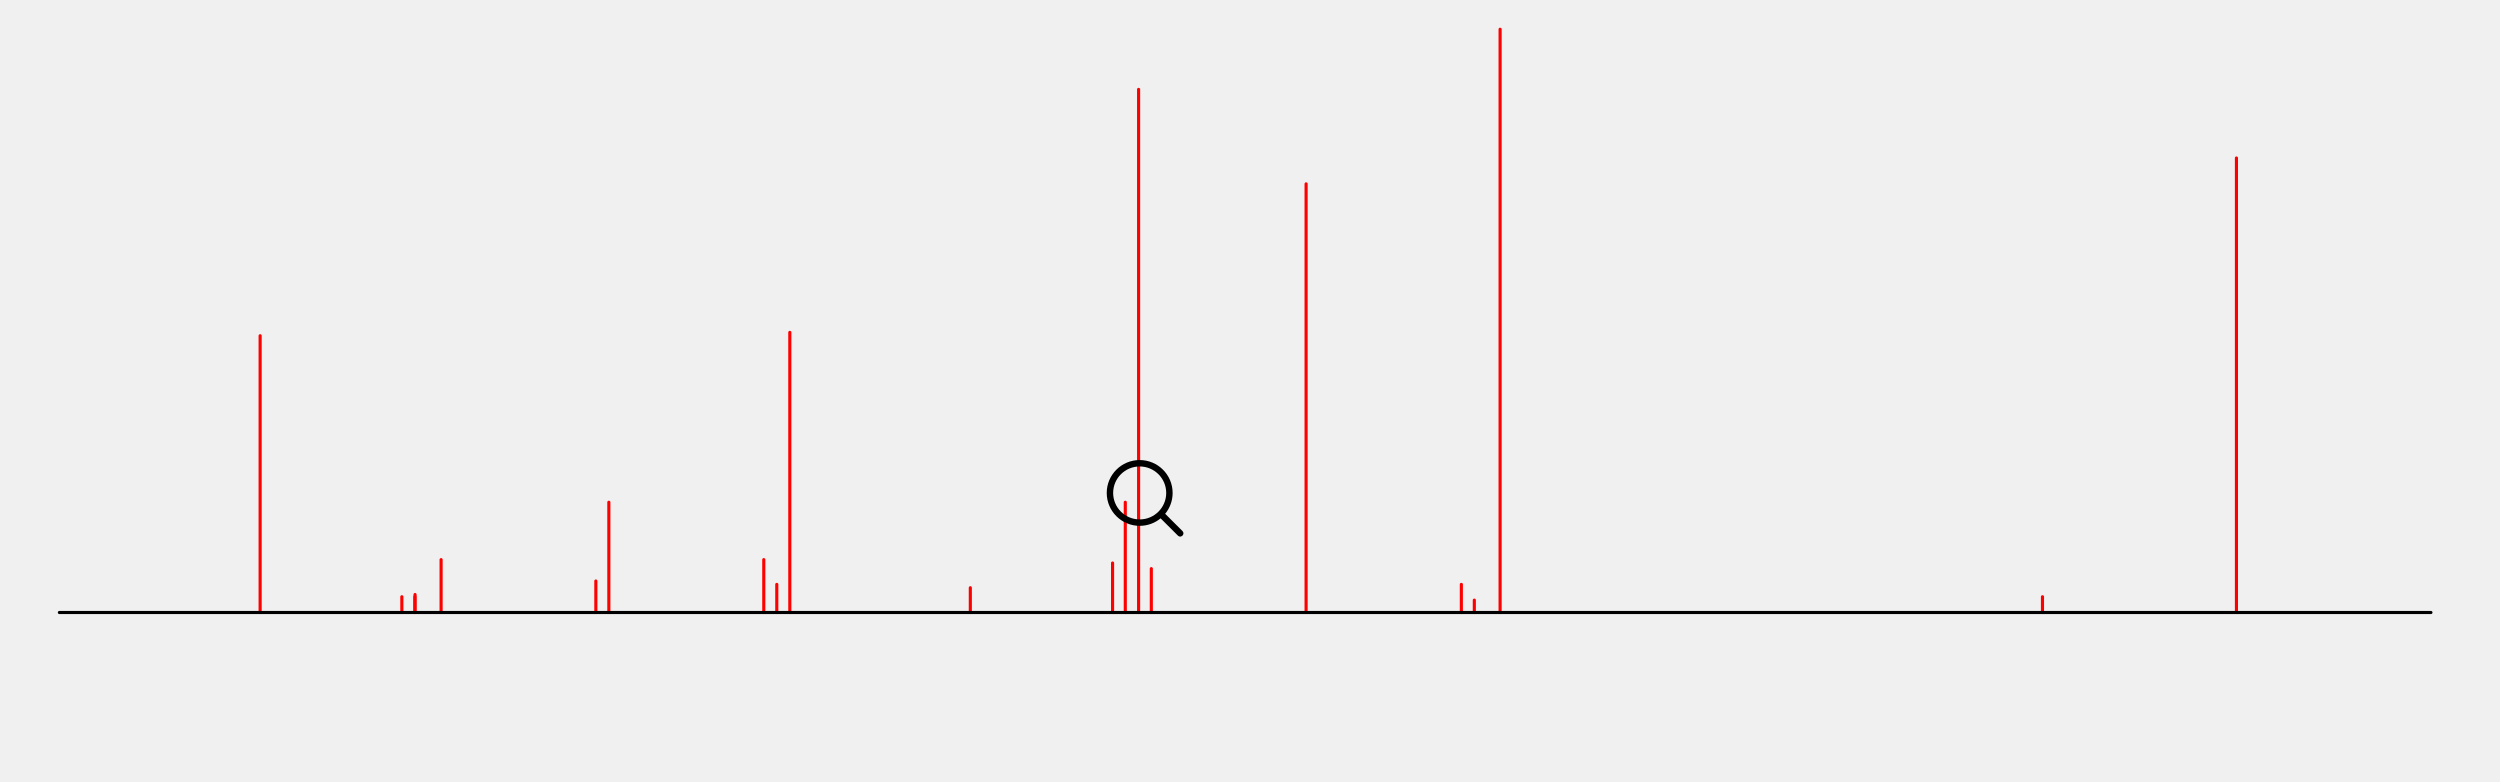
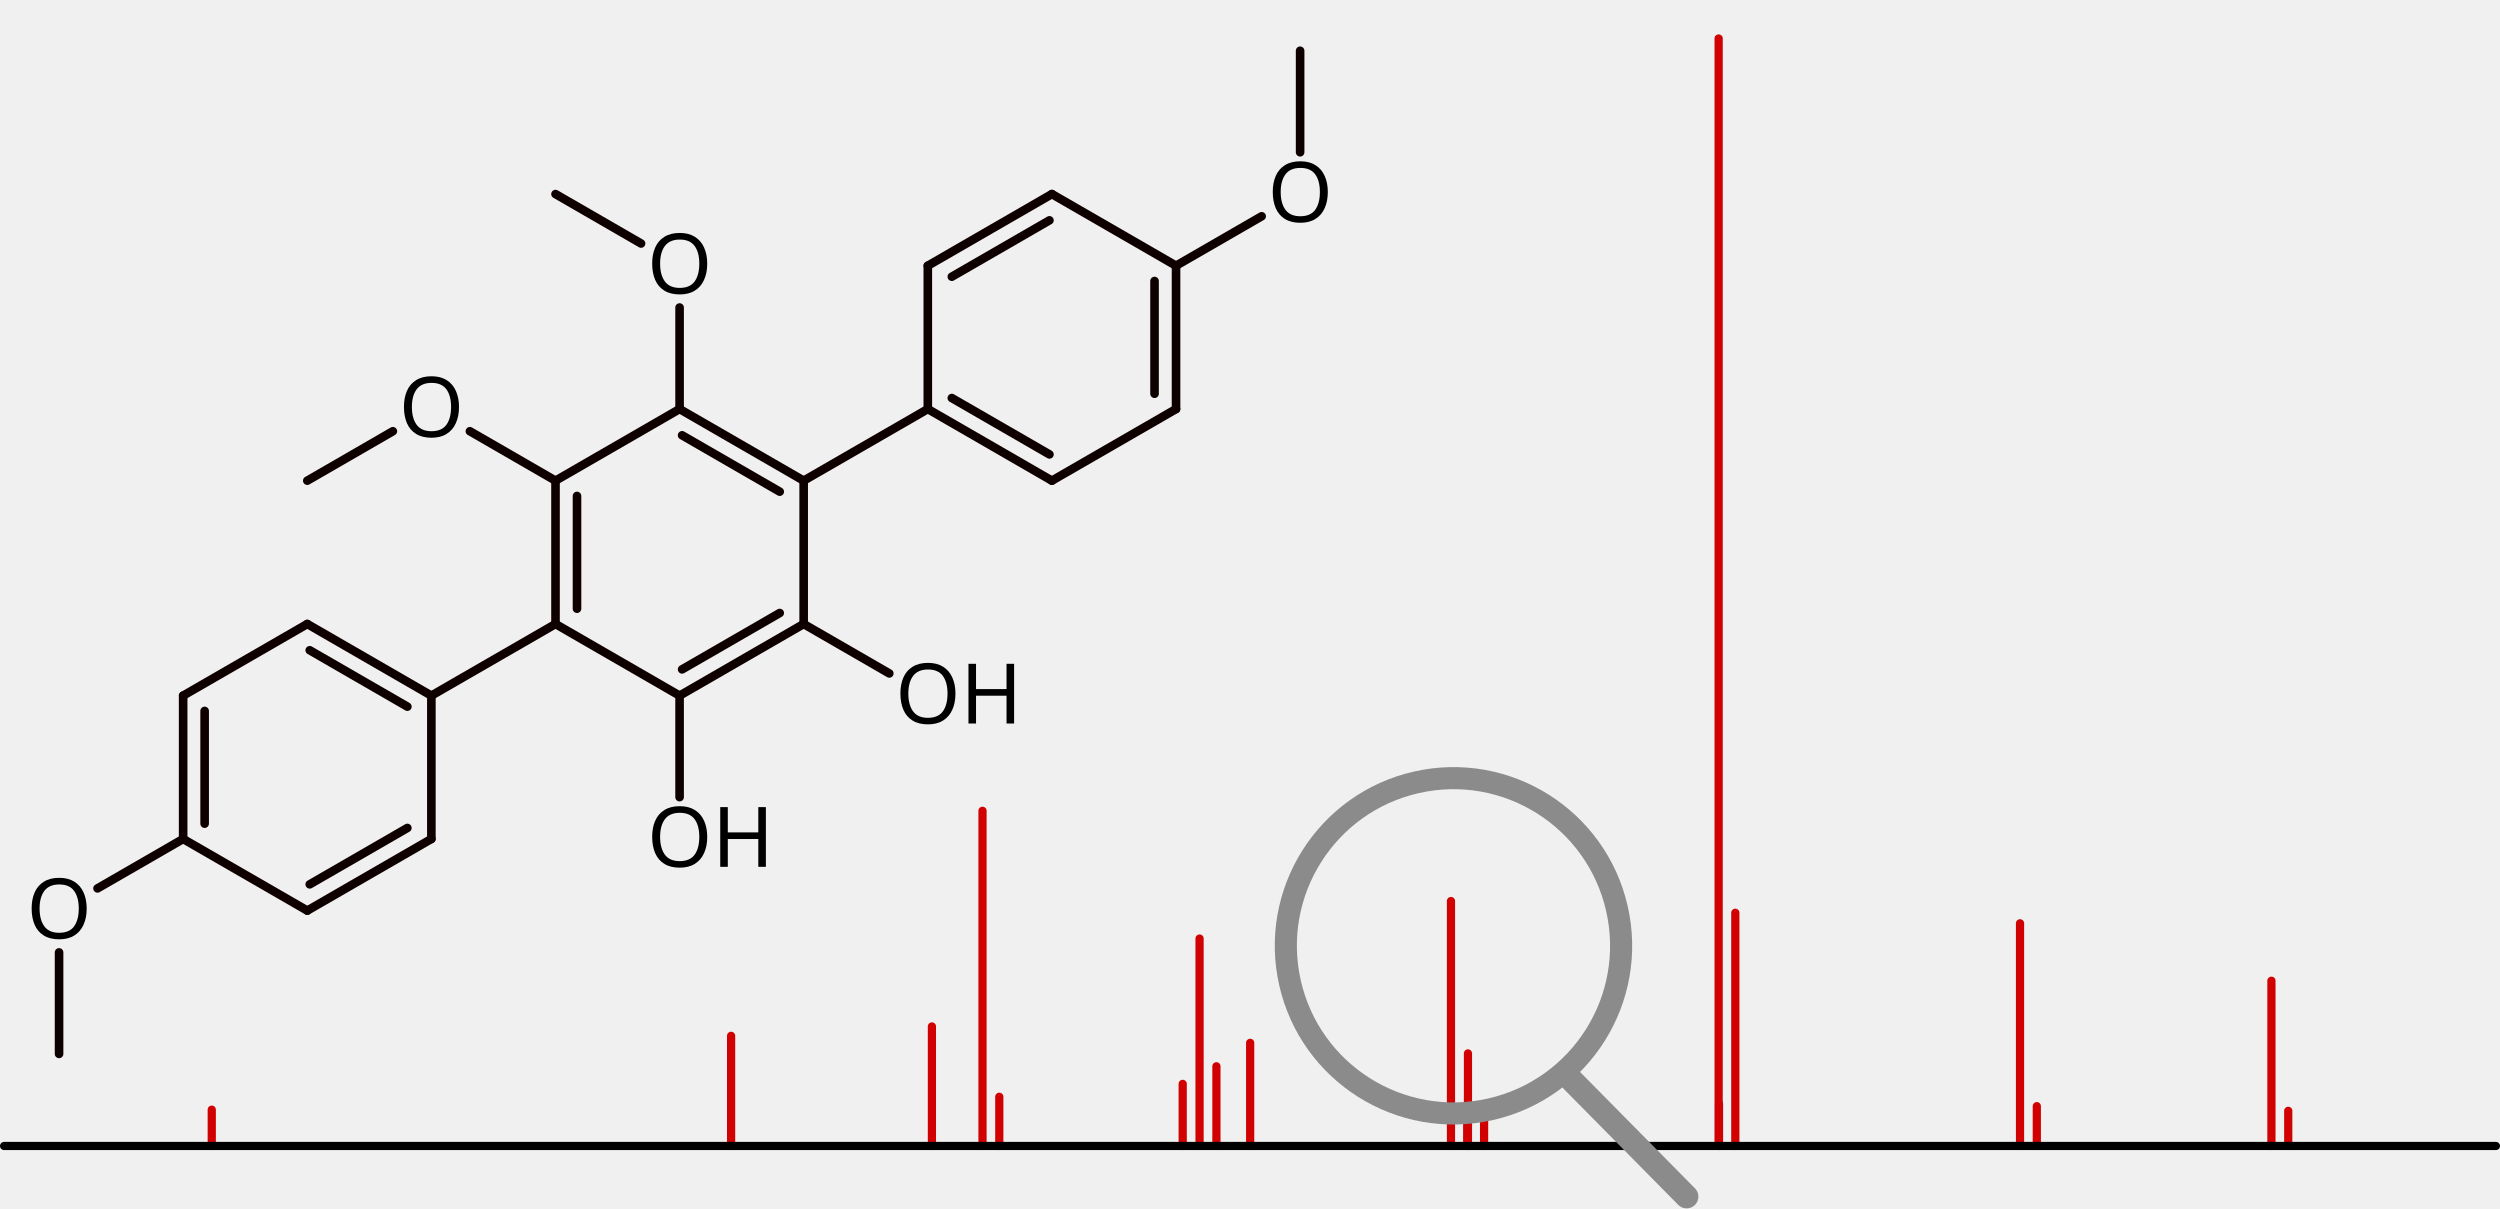
- <svg xmlns="http://www.w3.org/2000/svg" xmlns:xlink="http://www.w3.org/1999/xlink" width="800" height="250">
-   <g class="layer">
-     <g class="entry" id="svg_7" stroke="red">
-       <line id="svg_8" x1="83.24" x2="83.24" y1="196" y2="107.44" />
+ <svg xmlns="http://www.w3.org/2000/svg" width="176.642mm" height="85.38mm" viewBox="0 0 176.642 85.38" version="1.1" id="svg1" xml:space="preserve">
+   <defs id="defs1" />
+   <g id="layer1" transform="translate(-17.64735,-54.08489)">
+     <g class="brush" fill="none" pointer-events="all" id="g4" transform="matrix(0.1800222,0,0,0.1800222,17.93735,52.24618)">
+       <rect class="overlay" pointer-events="all" cursor="crosshair" x="0" y="0" width="1053" height="600" id="rect1" />
+       <rect class="selection" cursor="move" fill="#777777" fill-opacity="0.3" stroke="#ffffff" shape-rendering="crispEdges" style="display:none" id="rect2" width="0" height="0" x="0" y="0" />
+       <rect class="handle handle--w" cursor="ew-resize" style="display:none" id="rect3" width="0" height="0" x="0" y="0" />
+       <rect class="handle handle--e" cursor="ew-resize" style="display:none" id="rect4" width="0" height="0" x="0" y="0" />
    </g>
-     <g class="entry" id="svg_9" stroke="red">
-       <line id="svg_10" x1="128.59" x2="128.59" y1="196" y2="190.96" />
-     </g>
-     <g class="entry" id="svg_11" stroke="red">
-       <line id="svg_12" x1="132.76" x2="132.76" y1="196" y2="190.96" />
-     </g>
-     <g class="entry" id="svg_13" stroke="red">
-       <line id="svg_14" x1="132.81" x2="132.81" y1="196" y2="190.24" />
-     </g>
-     <g class="entry" id="svg_15" stroke="red">
-       <line id="svg_16" x1="141.15" x2="141.15" y1="196" y2="179.08" />
-     </g>
-     <g class="entry" id="svg_17" stroke="red">
-       <line id="svg_18" x1="190.67" x2="190.67" y1="196" y2="185.92" />
-     </g>
-     <g class="entry" id="svg_19" stroke="red">
-       <line id="svg_20" x1="194.83" x2="194.83" y1="196" y2="160.72" />
-     </g>
-     <g class="entry" id="svg_21" stroke="red">
-       <line id="svg_22" x1="244.41" x2="244.41" y1="196" y2="179.08" />
-     </g>
-     <g class="entry" id="svg_23" stroke="red">
-       <line id="svg_24" x1="248.57" x2="248.57" y1="196" y2="187" />
-     </g>
-     <g class="entry" id="svg_25" stroke="red">
-       <line id="svg_26" x1="252.74" x2="252.74" y1="196" y2="106.36" />
-     </g>
-     <g class="entry" id="svg_27" stroke="red">
-       <line id="svg_28" x1="310.5" x2="310.5" y1="196" y2="188.08" />
-     </g>
-     <g class="entry" id="svg_29" stroke="red">
-       <line id="svg_30" x1="356.02" x2="356.02" y1="196" y2="180.16" />
-     </g>
-     <g class="entry" id="svg_31" stroke="red">
-       <line id="svg_32" x1="360.09" x2="360.09" y1="196" y2="160.72" />
-     </g>
-     <g class="entry" id="svg_33" stroke="red">
-       <line id="svg_34" x1="364.35" x2="364.35" y1="196" y2="28.6" />
-     </g>
-     <g class="entry" id="svg_35" stroke="red">
-       <line id="svg_36" x1="368.42" x2="368.42" y1="196" y2="181.96" />
-     </g>
-     <g class="entry" id="svg_37" stroke="red">
-       <line id="svg_38" x1="417.95" x2="417.95" y1="196" y2="58.84" />
-     </g>
-     <g class="entry" id="svg_39" stroke="red">
-       <line id="svg_40" x1="467.63" x2="467.63" y1="196" y2="187" />
-     </g>
-     <g class="entry" id="svg_41" stroke="red">
-       <line id="svg_42" x1="471.78" x2="471.78" y1="196" y2="192.04" />
-     </g>
-     <g class="entry" id="svg_43" stroke="red">
-       <line id="svg_44" x1="480.03" x2="480.03" y1="196" y2="9.36" />
-     </g>
-     <g class="entry" id="svg_45" stroke="red">
-       <line id="svg_46" x1="653.59" x2="653.59" y1="196" y2="190.96" />
-     </g>
-     <g class="entry" id="svg_47" stroke="red">
-       <line id="svg_48" x1="715.66" x2="715.66" y1="196" y2="50.56" />
-     </g>
-     <g id="svg_49">
-       <line id="svg_50" stroke="black" x1="19" x2="777.9" y1="196" y2="196" />
-       <use id="svg_131" transform="matrix(0.961164 0 0 0.934995 115.857 57.2955)" x="434.54" xlink:href="#svg_130" y="-15.59" />
-       <use id="svg_138" transform="matrix(0.0982109 0 0 0.098061 97.5237 75.0054)" x="2338.04" xlink:href="#svg_137" y="736.26" />
+     <g id="g3">
+       <g id="g1" transform="matrix(0.4219047,0,0,0.4219047,-39.81121,36.15393)">
+         <text x="244.55" y="91.67" stroke="none" font-size="14px" fill="#ff0d0d" id="text1" style="fill:#000000;fill-opacity:1;stroke:none;stroke-opacity:1">O</text>
+         <text x="348.48" y="79.67" stroke="none" font-size="14px" fill="#ff0d0d" id="text2" style="fill:#000000;fill-opacity:1;stroke:none;stroke-opacity:1">O</text>
+         <text x="286.12" y="163.67" stroke="none" font-size="14px" fill="#ff0d0d" id="text3" style="fill:#000000;fill-opacity:1;stroke:none;stroke-opacity:1">O</text>
+         <text x="297.02" y="163.67" stroke="none" font-size="14px" fill="#ff0d0d" id="text4" style="fill:#000000;fill-opacity:1;stroke:none;stroke-opacity:1">H</text>
+         <text x="244.55" y="187.67" stroke="none" font-size="14px" fill="#ff0d0d" id="text5" style="fill:#000000;fill-opacity:1;stroke:none;stroke-opacity:1">O</text>
+         <text x="255.45" y="187.67" stroke="none" font-size="14px" fill="#ff0d0d" id="text6" style="fill:#000000;fill-opacity:1;stroke:none;stroke-opacity:1">H</text>
+         <text x="140.63" y="199.67" stroke="none" font-size="14px" fill="#ff0d0d" id="text7" style="fill:#000000;fill-opacity:1;stroke:none;stroke-opacity:1">O</text>
+         <text x="202.98" y="115.67" stroke="none" font-size="14px" fill="#ff0d0d" id="text8" style="fill:#000000;fill-opacity:1;stroke:none;stroke-opacity:1">O</text>
+         <line x1="229.22" y1="123" x2="229.22" y2="147" stroke="#000000" stroke-width="1.44" id="line8" style="stroke:#0f0000;stroke-opacity:1" />
+         <line x1="232.82" y1="125.56" x2="232.82" y2="144.44" stroke="#000000" stroke-width="1.44" id="line9" style="stroke:#0f0000;stroke-opacity:1" />
+         <line x1="250" y1="159" x2="270.78" y2="147" stroke="#000000" stroke-width="1.44" id="line10" style="stroke:#0f0000;stroke-opacity:1" />
+         <line x1="250.42" y1="154.6" x2="266.77" y2="145.16" stroke="#000000" stroke-width="1.44" id="line11" style="stroke:#0f0000;stroke-opacity:1" />
+         <line x1="270.78" y1="123" x2="250" y2="111" stroke="#000000" stroke-width="1.44" id="line12" style="stroke:#0f0000;stroke-opacity:1" />
+         <line x1="266.77" y1="124.84" x2="250.42" y2="115.4" stroke="#000000" stroke-width="1.44" id="line13" style="stroke:#0f0000;stroke-opacity:1" />
+         <line x1="291.57" y1="111" x2="312.35" y2="123" stroke="#000000" stroke-width="1.44" id="line14" style="stroke:#0f0000;stroke-opacity:1" />
+         <line x1="295.59" y1="109.16" x2="311.94" y2="118.6" stroke="#000000" stroke-width="1.44" id="line15" style="stroke:#0f0000;stroke-opacity:1" />
+         <line x1="333.14" y1="111" x2="333.14" y2="87" stroke="#000000" stroke-width="1.44" id="line16" style="stroke:#0f0000;stroke-opacity:1" />
+         <line x1="329.54" y1="108.44" x2="329.54" y2="89.56" stroke="#000000" stroke-width="1.44" id="line17" style="stroke:#0f0000;stroke-opacity:1" />
+         <line x1="312.35" y1="75" x2="291.57" y2="87" stroke="#000000" stroke-width="1.44" id="line18" style="stroke:#0f0000;stroke-opacity:1" />
+         <line x1="311.94" y1="79.4" x2="295.59" y2="88.84" stroke="#000000" stroke-width="1.44" id="line19" style="stroke:#0f0000;stroke-opacity:1" />
+         <line x1="208.43" y1="159" x2="187.65" y2="147" stroke="#000000" stroke-width="1.44" id="line20" style="stroke:#0f0000;stroke-opacity:1" />
+         <line x1="204.41" y1="160.84" x2="188.06" y2="151.4" stroke="#000000" stroke-width="1.44" id="line21" style="stroke:#0f0000;stroke-opacity:1" />
+         <line x1="166.86" y1="159" x2="166.86" y2="183" stroke="#000000" stroke-width="1.44" id="line22" style="stroke:#0f0000;stroke-opacity:1" />
+         <line x1="170.46" y1="161.56" x2="170.46" y2="180.44" stroke="#000000" stroke-width="1.44" id="line23" style="stroke:#0f0000;stroke-opacity:1" />
+         <line x1="187.65" y1="195" x2="208.43" y2="183" stroke="#000000" stroke-width="1.44" id="line24" style="stroke:#0f0000;stroke-opacity:1" />
+         <line x1="188.06" y1="190.6" x2="204.41" y2="181.16" stroke="#000000" stroke-width="1.44" id="line25" style="stroke:#0f0000;stroke-opacity:1" />
+         <line x1="229.22" y1="147" x2="250" y2="159" stroke="#000000" stroke-width="1.44" id="line26" style="stroke:#0f0000;stroke-opacity:1" />
+         <line x1="270.78" y1="147" x2="270.78" y2="123" stroke="#000000" stroke-width="1.44" id="line27" style="stroke:#0f0000;stroke-opacity:1" />
+         <line x1="229.22" y1="123" x2="250" y2="111" stroke="#000000" stroke-width="1.44" id="line28" style="stroke:#0f0000;stroke-opacity:1" />
+         <line x1="250" y1="111" x2="250" y2="94" stroke="#000000" stroke-width="1.44" id="line29" style="stroke:#0f0000;stroke-opacity:1" />
+         <line x1="243.55" y1="83.28" x2="229.22" y2="75" stroke="#000000" stroke-width="1.44" id="line30" style="stroke:#0f0000;stroke-opacity:1" />
+         <line x1="270.78" y1="123" x2="291.57" y2="111" stroke="#000000" stroke-width="1.44" id="line31" style="stroke:#0f0000;stroke-opacity:1" />
+         <line x1="312.35" y1="123" x2="333.14" y2="111" stroke="#000000" stroke-width="1.44" id="line32" style="stroke:#0f0000;stroke-opacity:1" />
+         <line x1="333.14" y1="87" x2="312.35" y2="75" stroke="#000000" stroke-width="1.44" id="line33" style="stroke:#0f0000;stroke-opacity:1" />
+         <line x1="291.57" y1="111" x2="291.57" y2="87" stroke="#000000" stroke-width="1.44" id="line34" style="stroke:#0f0000;stroke-opacity:1" />
+         <line x1="333.14" y1="87" x2="347.48" y2="78.72" stroke="#000000" stroke-width="1.44" id="line35" style="stroke:#0f0000;stroke-opacity:1" />
+         <line x1="353.92" y1="68" x2="353.92" y2="51" stroke="#000000" stroke-width="1.44" id="line36" style="stroke:#0f0000;stroke-opacity:1" />
+         <line x1="270.78" y1="147" x2="285.12" y2="155.28" stroke="#000000" stroke-width="1.44" id="line37" style="stroke:#0f0000;stroke-opacity:1" />
+         <line x1="250" y1="159" x2="250" y2="176" stroke="#000000" stroke-width="1.44" id="line38" style="stroke:#0f0000;stroke-opacity:1" />
+         <line x1="229.22" y1="147" x2="208.43" y2="159" stroke="#000000" stroke-width="1.44" id="line39" style="stroke:#0f0000;stroke-opacity:1" />
+         <line x1="187.65" y1="147" x2="166.86" y2="159" stroke="#000000" stroke-width="1.44" id="line40" style="stroke:#0f0000;stroke-opacity:1" />
+         <line x1="166.86" y1="183" x2="187.65" y2="195" stroke="#000000" stroke-width="1.44" id="line41" style="stroke:#0f0000;stroke-opacity:1" />
+         <line x1="208.43" y1="159" x2="208.43" y2="183" stroke="#000000" stroke-width="1.44" id="line42" style="stroke:#0f0000;stroke-opacity:1" />
+         <line x1="166.86" y1="183" x2="152.52" y2="191.28" stroke="#000000" stroke-width="1.44" id="line43" style="stroke:#0f0000;stroke-opacity:1" />
+         <line x1="146.08" y1="202" x2="146.08" y2="219" stroke="#000000" stroke-width="1.44" id="line44" style="stroke:#0f0000;stroke-opacity:1" />
+         <line x1="229.22" y1="123" x2="214.88" y2="114.72" stroke="#000000" stroke-width="1.44" id="line45" style="stroke:#0f0000;stroke-opacity:1" />
+         <line x1="201.98" y1="114.72" x2="187.65" y2="123" stroke="#000000" stroke-width="1.44" id="line46" style="stroke:#0f0000;stroke-opacity:1" />
+         <line id="mol1:Bond:0" class="event" x1="229.22" y1="123" x2="229.22" y2="147" stroke-width="8" opacity="0" style="stroke:#0f0000;stroke-opacity:1" />
+         <line id="mol1:Bond:2" class="event" x1="250" y1="159" x2="270.78" y2="147" stroke-width="8" opacity="0" style="stroke:#0f0000;stroke-opacity:1" />
+         <line id="mol1:Bond:4" class="event" x1="270.78" y1="123" x2="250" y2="111" stroke-width="8" opacity="0" style="stroke:#0f0000;stroke-opacity:1" />
+         <line id="mol1:Bond:9" class="event" x1="291.57" y1="111" x2="312.35" y2="123" stroke-width="8" opacity="0" style="stroke:#0f0000;stroke-opacity:1" />
+         <line id="mol1:Bond:11" class="event" x1="333.14" y1="111" x2="333.14" y2="87" stroke-width="8" opacity="0" style="stroke:#0f0000;stroke-opacity:1" />
+         <line id="mol1:Bond:13" class="event" x1="312.35" y1="75" x2="291.57" y2="87" stroke-width="8" opacity="0" style="stroke:#0f0000;stroke-opacity:1" />
+         <line id="mol1:Bond:20" class="event" x1="208.43" y1="159" x2="187.65" y2="147" stroke-width="8" opacity="0" style="stroke:#0f0000;stroke-opacity:1" />
+         <line id="mol1:Bond:22" class="event" x1="166.86" y1="159" x2="166.86" y2="183" stroke-width="8" opacity="0" style="stroke:#0f0000;stroke-opacity:1" />
+         <line id="mol1:Bond:24" class="event" x1="187.65" y1="195" x2="208.43" y2="183" stroke-width="8" opacity="0" style="stroke:#0f0000;stroke-opacity:1" />
+         <line id="mol1:Bond:1" class="event" x1="229.22" y1="147" x2="250" y2="159" stroke-width="8" opacity="0" style="stroke:#0f0000;stroke-opacity:1" />
+         <line id="mol1:Bond:3" class="event" x1="270.78" y1="147" x2="270.78" y2="123" stroke-width="8" opacity="0" style="stroke:#0f0000;stroke-opacity:1" />
+         <line id="mol1:Bond:5" class="event" x1="229.22" y1="123" x2="250" y2="111" stroke-width="8" opacity="0" style="stroke:#0f0000;stroke-opacity:1" />
+         <line id="mol1:Bond:6" class="event" x1="250" y1="111" x2="250" y2="87" stroke-width="8" opacity="0" style="stroke:#0f0000;stroke-opacity:1" />
+         <line id="mol1:Bond:7" class="event" x1="250" y1="87" x2="229.22" y2="75" stroke-width="8" opacity="0" style="stroke:#0f0000;stroke-opacity:1" />
+         <line id="mol1:Bond:8" class="event" x1="270.78" y1="123" x2="291.57" y2="111" stroke-width="8" opacity="0" style="stroke:#0f0000;stroke-opacity:1" />
+         <line id="mol1:Bond:10" class="event" x1="312.35" y1="123" x2="333.14" y2="111" stroke-width="8" opacity="0" style="stroke:#0f0000;stroke-opacity:1" />
+         <line id="mol1:Bond:12" class="event" x1="333.14" y1="87" x2="312.35" y2="75" stroke-width="8" opacity="0" style="stroke:#0f0000;stroke-opacity:1" />
+         <line id="mol1:Bond:14" class="event" x1="291.57" y1="111" x2="291.57" y2="87" stroke-width="8" opacity="0" style="stroke:#0f0000;stroke-opacity:1" />
+         <line id="mol1:Bond:15" class="event" x1="333.14" y1="87" x2="353.92" y2="75" stroke-width="8" opacity="0" style="stroke:#0f0000;stroke-opacity:1" />
+         <line id="mol1:Bond:16" class="event" x1="353.92" y1="75" x2="353.92" y2="51" stroke-width="8" opacity="0" style="stroke:#0f0000;stroke-opacity:1" />
+         <line id="mol1:Bond:17" class="event" x1="270.78" y1="147" x2="291.57" y2="159" stroke-width="8" opacity="0" style="stroke:#0f0000;stroke-opacity:1" />
+         <line id="mol1:Bond:18" class="event" x1="250" y1="159" x2="250" y2="183" stroke-width="8" opacity="0" style="stroke:#0f0000;stroke-opacity:1" />
+         <line id="mol1:Bond:19" class="event" x1="229.22" y1="147" x2="208.43" y2="159" stroke-width="8" opacity="0" style="stroke:#0f0000;stroke-opacity:1" />
+         <line id="mol1:Bond:21" class="event" x1="187.65" y1="147" x2="166.86" y2="159" stroke-width="8" opacity="0" style="stroke:#0f0000;stroke-opacity:1" />
+         <line id="mol1:Bond:23" class="event" x1="166.86" y1="183" x2="187.65" y2="195" stroke-width="8" opacity="0" style="stroke:#0f0000;stroke-opacity:1" />
+         <line id="mol1:Bond:25" class="event" x1="208.43" y1="159" x2="208.43" y2="183" stroke-width="8" opacity="0" style="stroke:#0f0000;stroke-opacity:1" />
+         <line id="mol1:Bond:26" class="event" x1="166.86" y1="183" x2="146.08" y2="195" stroke-width="8" opacity="0" style="stroke:#0f0000;stroke-opacity:1" />
+         <line id="mol1:Bond:27" class="event" x1="146.08" y1="195" x2="146.08" y2="219" stroke-width="8" opacity="0" style="stroke:#0f0000;stroke-opacity:1" />
+         <line id="mol1:Bond:28" class="event" x1="229.22" y1="123" x2="208.43" y2="111" stroke-width="8" opacity="0" style="stroke:#0f0000;stroke-opacity:1" />
+         <line id="mol1:Bond:29" class="event" x1="208.43" y1="111" x2="187.65" y2="123" stroke-width="8" opacity="0" style="stroke:#0f0000;stroke-opacity:1" />
+         <circle id="mol1:Atom:0" class="event" cx="229.22" cy="123" r="8" opacity="0" style="stroke:#0f0000;stroke-opacity:1" />
+         <circle id="mol1:Atom:1" class="event" cx="229.22" cy="147" r="8" opacity="0" style="stroke:#0f0000;stroke-opacity:1" />
+         <circle id="mol1:Atom:2" class="event" cx="250" cy="159" r="8" opacity="0" style="stroke:#0f0000;stroke-opacity:1" />
+         <circle id="mol1:Atom:3" class="event" cx="270.78" cy="147" r="8" opacity="0" style="stroke:#0f0000;stroke-opacity:1" />
+         <circle id="mol1:Atom:4" class="event" cx="270.78" cy="123" r="8" opacity="0" style="stroke:#0f0000;stroke-opacity:1" />
+         <circle id="mol1:Atom:5" class="event" cx="250" cy="111" r="8" opacity="0" style="stroke:#0f0000;stroke-opacity:1" />
+         <circle id="mol1:Atom:6" class="event" cx="250" cy="87" r="8" opacity="0" style="fill:#000000;fill-opacity:1;stroke:none;stroke-opacity:1" />
+         <circle id="mol1:Atom:7" class="event" cx="229.22" cy="75" r="8" opacity="0" style="stroke:#0f0000;stroke-opacity:1" />
+         <circle id="mol1:Atom:8" class="event" cx="291.57" cy="111" r="8" opacity="0" style="stroke:#0f0000;stroke-opacity:1" />
+         <circle id="mol1:Atom:9" class="event" cx="312.35" cy="123" r="8" opacity="0" style="stroke:#0f0000;stroke-opacity:1" />
+         <circle id="mol1:Atom:10" class="event" cx="333.14" cy="111" r="8" opacity="0" style="stroke:#0f0000;stroke-opacity:1" />
+         <circle id="mol1:Atom:11" class="event" cx="333.14" cy="87" r="8" opacity="0" style="stroke:#0f0000;stroke-opacity:1" />
+         <circle id="mol1:Atom:12" class="event" cx="312.35" cy="75" r="8" opacity="0" style="stroke:#0f0000;stroke-opacity:1" />
+         <circle id="mol1:Atom:13" class="event" cx="291.57" cy="87" r="8" opacity="0" style="stroke:#0f0000;stroke-opacity:1" />
+         <circle id="mol1:Atom:14" class="event" cx="353.92" cy="75" r="8" opacity="0" style="fill:#000000;fill-opacity:1;stroke:none;stroke-opacity:1" />
+         <circle id="mol1:Atom:15" class="event" cx="353.92" cy="51" r="8" opacity="0" style="stroke:#0f0000;stroke-opacity:1" />
+         <circle id="mol1:Atom:16" class="event" cx="291.57" cy="159" r="8" opacity="0" style="fill:#000000;fill-opacity:1;stroke:none;stroke-opacity:1" />
+         <circle id="mol1:Atom:17" class="event" cx="250" cy="183" r="8" opacity="0" style="fill:#000000;fill-opacity:1;stroke:none;stroke-opacity:1" />
+         <circle id="mol1:Atom:18" class="event" cx="208.43" cy="159" r="8" opacity="0" style="stroke:#0f0000;stroke-opacity:1" />
+         <circle id="mol1:Atom:19" class="event" cx="187.65" cy="147" r="8" opacity="0" style="stroke:#0f0000;stroke-opacity:1" />
+         <circle id="mol1:Atom:20" class="event" cx="166.86" cy="159" r="8" opacity="0" style="stroke:#0f0000;stroke-opacity:1" />
+         <circle id="mol1:Atom:21" class="event" cx="166.86" cy="183" r="8" opacity="0" style="stroke:#0f0000;stroke-opacity:1" />
+         <circle id="mol1:Atom:22" class="event" cx="187.65" cy="195" r="8" opacity="0" style="stroke:#0f0000;stroke-opacity:1" />
+         <circle id="mol1:Atom:23" class="event" cx="208.43" cy="183" r="8" opacity="0" style="stroke:#0f0000;stroke-opacity:1" />
+         <circle id="mol1:Atom:24" class="event" cx="146.08" cy="195" r="8" opacity="0" style="fill:#000000;fill-opacity:1;stroke:none;stroke-opacity:1" />
+         <circle id="mol1:Atom:25" class="event" cx="146.08" cy="219" r="8" opacity="0" />
+         <circle id="mol1:Atom:26" class="event" cx="208.43" cy="111" r="8" opacity="0" style="fill:#000000;fill-opacity:1;stroke:none;stroke-opacity:1" />
+         <circle id="mol1:Atom:27" class="event" cx="187.65" cy="123" r="8" opacity="0" style="stroke:#0f0000;stroke-opacity:1" />
+       </g>
+       <g class="entry" style="stroke:#a80202;stroke-width:3.222;stroke-dasharray:none;stroke-opacity:1" id="g5" transform="matrix(0.1800222,0,0,0.1800222,17.93735,52.24618)">
+         <line x1="81.5" x2="81.5" y1="460" y2="445.74" id="line4" style="fill:none;fill-opacity:1;stroke:#d10101;stroke-width:3.222;stroke-dasharray:none;stroke-opacity:1" />
+       </g>
+       <g class="entry" style="stroke:#a80202;stroke-width:3.222;stroke-dasharray:none;stroke-opacity:1" id="g6" transform="matrix(0.1800222,0,0,0.1800222,17.93735,52.24618)">
+         <line x1="285.338" x2="285.338" y1="460" y2="416.76" id="line5" style="fill:none;fill-opacity:1;stroke:#d10101;stroke-width:3.222;stroke-dasharray:none;stroke-opacity:1" />
+       </g>
+       <g class="entry" style="stroke:#a80202;stroke-width:3.222;stroke-dasharray:none;stroke-opacity:1" id="g7" transform="matrix(0.1800222,0,0,0.1800222,17.93735,52.24618)">
+         <line x1="364.152" x2="364.152" y1="460" y2="413.08" id="line6" style="fill:none;fill-opacity:1;stroke:#d10101;stroke-width:3.222;stroke-dasharray:none;stroke-opacity:1" />
+       </g>
+       <g class="entry" style="stroke:#a80202;stroke-width:3.222;stroke-dasharray:none;stroke-opacity:1" id="g8" transform="matrix(0.1800222,0,0,0.1800222,17.93735,52.24618)">
+         <line x1="384.012" x2="384.012" y1="460" y2="328.44" id="line7" style="fill:none;fill-opacity:1;stroke:#d10101;stroke-width:3.222;stroke-dasharray:none;stroke-opacity:1" />
+       </g>
+       <g class="entry" style="stroke:#a80202;stroke-width:3.222;stroke-dasharray:none;stroke-opacity:1" id="g9" transform="matrix(0.1800222,0,0,0.1800222,17.93735,52.24618)">
+         <line x1="390.599" x2="390.599" y1="460" y2="440.68" id="line8-7" style="fill:none;fill-opacity:1;stroke:#d10101;stroke-width:3.222;stroke-dasharray:none;stroke-opacity:1" />
+       </g>
+       <g class="entry" style="stroke:#a80202;stroke-width:3.222;stroke-dasharray:none;stroke-opacity:1" id="g10" transform="matrix(0.1800222,0,0,0.1800222,17.93735,52.24618)">
+         <line x1="462.586" x2="462.586" y1="460" y2="435.62" id="line9-6" style="fill:none;fill-opacity:1;stroke:#d10101;stroke-width:3.222;stroke-dasharray:none;stroke-opacity:1" />
+       </g>
+       <g class="entry" style="stroke:#a80202;stroke-width:3.222;stroke-dasharray:none;stroke-opacity:1" id="g11" transform="matrix(0.1800222,0,0,0.1800222,17.93735,52.24618)">
+         <line x1="469.204" x2="469.204" y1="460" y2="378.58" id="line10-0" style="fill:none;fill-opacity:1;stroke:#d10101;stroke-width:3.222;stroke-dasharray:none;stroke-opacity:1" />
+       </g>
+       <g class="entry" style="stroke:#a80202;stroke-width:3.222;stroke-dasharray:none;stroke-opacity:1" id="g12" transform="matrix(0.1800222,0,0,0.1800222,17.93735,52.24618)">
+         <line x1="475.818" x2="475.818" y1="460" y2="428.72" id="line11-0" style="fill:none;fill-opacity:1;stroke:#d10101;stroke-width:3.222;stroke-dasharray:none;stroke-opacity:1" />
+       </g>
+       <g class="entry" style="stroke:#a80202;stroke-width:3.222;stroke-dasharray:none;stroke-opacity:1" id="g13" transform="matrix(0.1800222,0,0,0.1800222,17.93735,52.24618)">
+         <line x1="489.064" x2="489.064" y1="460" y2="419.52" id="line12-9" style="fill:none;fill-opacity:1;stroke:#d10101;stroke-width:3.222;stroke-dasharray:none;stroke-opacity:1" />
+       </g>
+       <g class="entry" style="stroke:#a80202;stroke-width:3.222;stroke-dasharray:none;stroke-opacity:1" id="g14" transform="matrix(0.1800222,0,0,0.1800222,17.93735,52.24618)">
+         <line x1="567.879" x2="567.879" y1="460" y2="363.86" id="line13-5" style="fill:none;fill-opacity:1;stroke:#d10101;stroke-width:3.222;stroke-dasharray:none;stroke-opacity:1" />
+       </g>
+       <g class="entry" style="stroke:#a80202;stroke-width:3.222;stroke-dasharray:none;stroke-opacity:1" id="g15" transform="matrix(0.1800222,0,0,0.1800222,17.93735,52.24618)">
+         <line x1="574.255" x2="574.255" y1="460" y2="443.9" id="line14-6" style="fill:none;fill-opacity:1;stroke:#d10101;stroke-width:3.222;stroke-dasharray:none;stroke-opacity:1" />
+       </g>
+       <g class="entry" style="stroke:#a80202;stroke-width:3.222;stroke-dasharray:none;stroke-opacity:1" id="g16" transform="matrix(0.1800222,0,0,0.1800222,17.93735,52.24618)">
+         <line x1="574.546" x2="574.546" y1="460" y2="423.66" id="line15-2" style="fill:none;fill-opacity:1;stroke:#d10101;stroke-width:3.222;stroke-dasharray:none;stroke-opacity:1" />
+       </g>
+       <g class="entry" style="stroke:#a80202;stroke-width:3.222;stroke-dasharray:none;stroke-opacity:1" id="g17" transform="matrix(0.1800222,0,0,0.1800222,17.93735,52.24618)">
+         <line x1="580.877" x2="580.877" y1="460" y2="446.2" id="line16-8" style="fill:none;fill-opacity:1;stroke:#d10101;stroke-width:3.222;stroke-dasharray:none;stroke-opacity:1" />
+       </g>
+       <g class="entry" style="stroke:#a80202;stroke-width:3.222;stroke-dasharray:none;stroke-opacity:1" id="g18" transform="matrix(0.1800222,0,0,0.1703484,17.93735,56.71172)">
+         <line x1="672.938" x2="672.938" y1="460" y2="0.46" id="line17-5" style="fill:none;fill-opacity:1;stroke:#d10101;stroke-width:3.222;stroke-dasharray:none;stroke-opacity:1" />
+       </g>
+       <g class="entry" style="stroke:#a80202;stroke-width:3.222;stroke-dasharray:none;stroke-opacity:1" id="g19" transform="matrix(0.1800222,0,0,0.1800222,17.93735,52.24618)">
+         <line x1="673.081" x2="673.081" y1="460" y2="443.44" id="line18-9" style="fill:none;fill-opacity:1;stroke:#d10101;stroke-width:3.222;stroke-dasharray:none;stroke-opacity:1" />
+       </g>
+       <g class="entry" style="stroke:#ff0000;stroke-width:3.222;stroke-dasharray:none" id="g20" transform="matrix(0.1800222,0,0,0.1800222,17.93735,52.24618)">
+         <line x1="679.482" x2="679.482" y1="460" y2="368.46" id="line19-4" style="fill:none;fill-opacity:1;stroke:#d10101;stroke-width:3.222;stroke-dasharray:none;stroke-opacity:1" />
+       </g>
+       <g class="entry" style="stroke:#a80202;stroke-width:3.222;stroke-dasharray:none;stroke-opacity:1" id="g21" transform="matrix(0.1800222,0,0,0.1800222,17.93735,52.24618)">
+         <line x1="791.229" x2="791.229" y1="460" y2="372.6" id="line20-3" style="fill:none;fill-opacity:1;stroke:#d10101;stroke-width:3.222;stroke-dasharray:none;stroke-opacity:1" />
+       </g>
+       <g class="entry" style="stroke:#a80202;stroke-width:3.222;stroke-dasharray:none;stroke-opacity:1" id="g22" transform="matrix(0.1800222,0,0,0.1800222,17.93735,52.24618)">
+         <line x1="797.817" x2="797.817" y1="460" y2="444.36" id="line21-9" style="fill:none;fill-opacity:1;stroke:#d10101;stroke-width:3.222;stroke-dasharray:none;stroke-opacity:1" />
+       </g>
+       <g class="entry" style="stroke:#a80202;stroke-width:3.222;stroke-dasharray:none;stroke-opacity:1" id="g23" transform="matrix(0.1800222,0,0,0.1800222,17.93735,52.24618)">
+         <line x1="889.901" x2="889.901" y1="460" y2="395.14" id="line22-0" style="fill:none;fill-opacity:1;stroke:#d10101;stroke-width:3.222;stroke-dasharray:none;stroke-opacity:1" />
+       </g>
+       <g class="entry" style="stroke:#a80202;stroke-width:3.222;stroke-dasharray:none;stroke-opacity:1" id="g24" transform="matrix(0.1800222,0,0,0.1800222,17.93735,52.24618)">
+         <line x1="896.5" x2="896.5" y1="460" y2="446.2" id="line23-5" style="fill:none;fill-opacity:1;stroke:#d10101;stroke-width:3.222;stroke-dasharray:none;stroke-opacity:1" />
+       </g>
+       <g id="g25" transform="matrix(0.1800222,0,0,0.1800222,17.93735,52.24618)" style="stroke-width:3.222;stroke-dasharray:none">
+         <line x1="0" x2="978" y1="460" y2="460" stroke="#000000" id="line24-6" style="stroke-width:3.222;stroke-dasharray:none" />
+       </g>
+       <g id="g2" transform="matrix(0.6482772,-0.1473801,0.1473801,0.6482772,22.27306,74.34655)" style="stroke:#8b8b8b;stroke-opacity:1">
+         <g class="entry" style="stroke:#8b8b8b;stroke-width:12.585;stroke-dasharray:none;stroke-opacity:1" id="g21-4" transform="matrix(0.1687661,-0.1047732,0.1047732,0.1687661,-35.15629,137.7555)">
+           <line x1="791.229" x2="791.229" y1="460" y2="372.6" id="line20-3-1" style="fill:none;fill-opacity:1;stroke:#8b8b8b;stroke-width:12.585;stroke-linecap:round;stroke-dasharray:none;stroke-opacity:1" />
+         </g>
+         <circle style="fill:none;fill-opacity:1;fill-rule:evenodd;stroke:#8b8b8b;stroke-width:2.349;stroke-linecap:square;stroke-miterlimit:8.9;stroke-dasharray:none;stroke-opacity:1;paint-order:stroke markers fill" id="path1" cx="128.32" cy="101.002" r="17.815" />
+       </g>
    </g>
  </g>
-   <defs>
-     <symbol height="126px" id="svg_130" viewBox="196 75 115 126" width="115px">
-       <style>text {font-family: sans-serif;} #mol1 { pointer-events:none; } #mol1 .event  { pointer-events:all; } line { stroke-linecap:round; } polygon { stroke-linejoin:round; }</style>
-       <text fill="rgb(48,80,248)" font-size="14" id="svg_1" x="254.87" y="99.49">N</text>
-       <text fill="rgb(48,80,248)" font-size="14" id="svg_2" x="216.89" y="107.57">N</text>
-       <text fill="rgb(48,80,248)" font-size="14" id="svg_3" x="221.47" y="151.18">N</text>
-       <text fill="rgb(255,13,13)" font-size="14" id="svg_4" x="229.72" y="191.84">O</text>
-       <text fill="rgb(48,80,248)" font-size="14" id="svg_5" x="261.01" y="164.02">N</text>
-       <text fill="rgb(255,13,13)" font-size="14" id="svg_6" x="291.51" y="136.21">O</text>
-       <line id="svg_51" stroke="rgb(0,0,0)" stroke-width="1.44" x1="238" x2="227.99" y1="85.07" y2="96.18" />
-       <line id="svg_52" stroke="rgb(0,0,0)" stroke-width="1.44" x1="238.66" x2="230.67" y1="89.72" y2="98.59" />
-       <line id="svg_53" stroke="rgb(0,0,0)" stroke-width="1.44" x1="241.19" x2="235.73" y1="162.8" y2="179.62" />
-       <line id="svg_54" stroke="rgb(0,0,0)" stroke-width="1.44" x1="244.62" x2="239.15" y1="163.91" y2="180.73" />
-       <line id="svg_55" stroke="rgb(0,0,0)" stroke-width="1.44" x1="272.83" x2="290.88" y1="138.51" y2="134.67" />
-       <line id="svg_56" stroke="rgb(0,0,0)" stroke-width="1.44" x1="272.08" x2="290.13" y1="134.99" y2="131.15" />
-       <line id="svg_57" stroke="rgb(0,0,0)" stroke-width="1.44" x1="233.94" x2="257.42" y1="123.69" y2="118.7" />
-       <line id="svg_58" stroke="rgb(0,0,0)" stroke-width="1.44" x1="236.14" x2="253.72" y1="119.54" y2="115.8" />
-       <line id="svg_59" stroke="rgb(0,0,0)" stroke-width="1.44" x1="280.71" x2="265.98" y1="82.83" y2="91.33" />
-       <line id="svg_60" stroke="rgb(0,0,0)" stroke-width="1.44" x1="253.87" x2="238" y1="92.13" y2="85.07" />
-       <line id="svg_61" stroke="rgb(0,0,0)" stroke-width="1.44" x1="225.98" x2="233.94" y1="109.9" y2="123.69" />
-       <line id="svg_62" stroke="rgb(0,0,0)" stroke-width="1.44" x1="233.94" x2="228.8" y1="123.69" y2="139.51" />
-       <line id="svg_63" stroke="rgb(0,0,0)" stroke-width="1.44" x1="220.47" x2="203.05" y1="147.8" y2="151.5" />
-       <line id="svg_64" stroke="rgb(0,0,0)" stroke-width="1.44" x1="232.58" x2="242.58" y1="153.24" y2="164.35" />
-       <line id="svg_65" stroke="rgb(0,0,0)" stroke-width="1.44" x1="242.58" x2="260.01" y1="164.35" y2="160.64" />
-       <line id="svg_66" stroke="rgb(0,0,0)" stroke-width="1.44" x1="272.11" x2="282.12" y1="166.08" y2="177.19" />
-       <line id="svg_67" stroke="rgb(0,0,0)" stroke-width="1.44" x1="268.33" x2="273.48" y1="152.36" y2="136.53" />
-       <line id="svg_68" stroke="rgb(0,0,0)" stroke-width="1.44" x1="273.48" x2="257.42" y1="136.53" y2="118.7" />
-       <line id="svg_69" stroke="rgb(0,0,0)" stroke-width="1.44" x1="259.19" x2="257.42" y1="101.83" y2="118.7" />
-       <line class="event" id="svg_129" opacity="0" stroke-width="8" x1="238" x2="221.94" y1="85.07" y2="102.9" />
-       <line class="event" id="svg_128" opacity="0" stroke-width="8" x1="242.58" x2="235.17" y1="164.35" y2="187.17" />
-       <line class="event" id="svg_127" opacity="0" stroke-width="8" x1="273.48" x2="296.95" y1="136.53" y2="131.54" />
-       <line class="event" id="svg_126" opacity="0" stroke-width="8" x1="233.94" x2="257.42" y1="123.69" y2="118.7" />
-       <line class="event" id="svg_125" opacity="0" stroke-width="8" x1="280.71" x2="259.93" y1="82.83" y2="94.83" />
-       <line class="event" id="svg_124" opacity="0" stroke-width="8" x1="259.93" x2="238" y1="94.83" y2="85.07" />
-       <line class="event" id="svg_123" opacity="0" stroke-width="8" x1="221.94" x2="233.94" y1="102.9" y2="123.69" />
-       <line class="event" id="svg_122" opacity="0" stroke-width="8" x1="233.94" x2="226.52" y1="123.69" y2="146.51" />
-       <line class="event" id="svg_121" opacity="0" stroke-width="8" x1="226.52" x2="203.05" y1="146.51" y2="151.5" />
-       <line class="event" id="svg_120" opacity="0" stroke-width="8" x1="226.52" x2="242.58" y1="146.51" y2="164.35" />
-       <line class="event" id="svg_119" opacity="0" stroke-width="8" x1="242.58" x2="266.06" y1="164.35" y2="159.36" />
-       <line class="event" id="svg_118" opacity="0" stroke-width="8" x1="266.06" x2="282.12" y1="159.36" y2="177.19" />
-       <line class="event" id="svg_117" opacity="0" stroke-width="8" x1="266.06" x2="273.48" y1="159.36" y2="136.53" />
-       <line class="event" id="svg_116" opacity="0" stroke-width="8" x1="273.48" x2="257.42" y1="136.53" y2="118.7" />
-       <line class="event" id="svg_115" opacity="0" stroke-width="8" x1="259.93" x2="257.42" y1="94.83" y2="118.7" />
-       <circle class="event" cx="280.71" cy="82.83" id="svg_114" opacity="0" r="8" />
-       <circle class="event" cx="259.93" cy="94.83" id="svg_113" opacity="0" r="8" />
-       <circle class="event" cx="238" cy="85.07" id="svg_112" opacity="0" r="8" />
-       <circle class="event" cx="221.94" cy="102.9" id="svg_111" opacity="0" r="8" />
-       <circle class="event" cx="233.94" cy="123.69" id="svg_110" opacity="0" r="8" />
-       <circle class="event" cx="226.52" cy="146.51" id="svg_109" opacity="0" r="8" />
-       <circle class="event" cx="203.05" cy="151.5" id="svg_108" opacity="0" r="8" />
-       <circle class="event" cx="242.58" cy="164.35" id="svg_107" opacity="0" r="8" />
-       <circle class="event" cx="235.17" cy="187.17" id="svg_106" opacity="0" r="8" />
-       <circle class="event" cx="266.06" cy="159.36" id="svg_105" opacity="0" r="8" />
-       <circle class="event" cx="282.12" cy="177.19" id="svg_104" opacity="0" r="8" />
-       <circle class="event" cx="273.48" cy="136.53" id="svg_103" opacity="0" r="8" />
-       <circle class="event" cx="296.95" cy="131.54" id="svg_102" opacity="0" r="8" />
-       <circle class="event" cx="257.42" cy="118.7" id="svg_101" opacity="0" r="8" />
-     </symbol>
-     <symbol height="800px" id="svg_137" viewBox="0 0 490.4 490.4" width="800px">
-       <g id="svg_70">
-         <path d="m484.1,454.8l-110.5,-110.6c29.8,-36.3 47.6,-82.8 47.6,-133.4c0,-116.3 -94.3,-210.6 -210.6,-210.6s-210.6,94.3 -210.6,210.6s94.3,210.6 210.6,210.6c50.8,0 97.4,-18 133.8,-48l110.5,110.5c12.9,11.8 25,4.2 29.2,0c8.4,-8.3 8.4,-20.8 0,-29.1zm-443,-244c0,-93.6 75.9,-169.5 169.5,-169.5s169.6,75.9 169.6,169.5s-75.9,169.5 -169.5,169.5s-169.6,-75.9 -169.6,-169.5z" id="svg_71" />
-       </g>
-     </symbol>
-   </defs>
+   <style id="style1"> text {font-family: sans-serif;} #mol1 { pointer-events:none; } #mol1 .event  { pointer-events:all; } line { stroke-linecap:round; } polygon { stroke-linejoin:round; } </style>
</svg>
